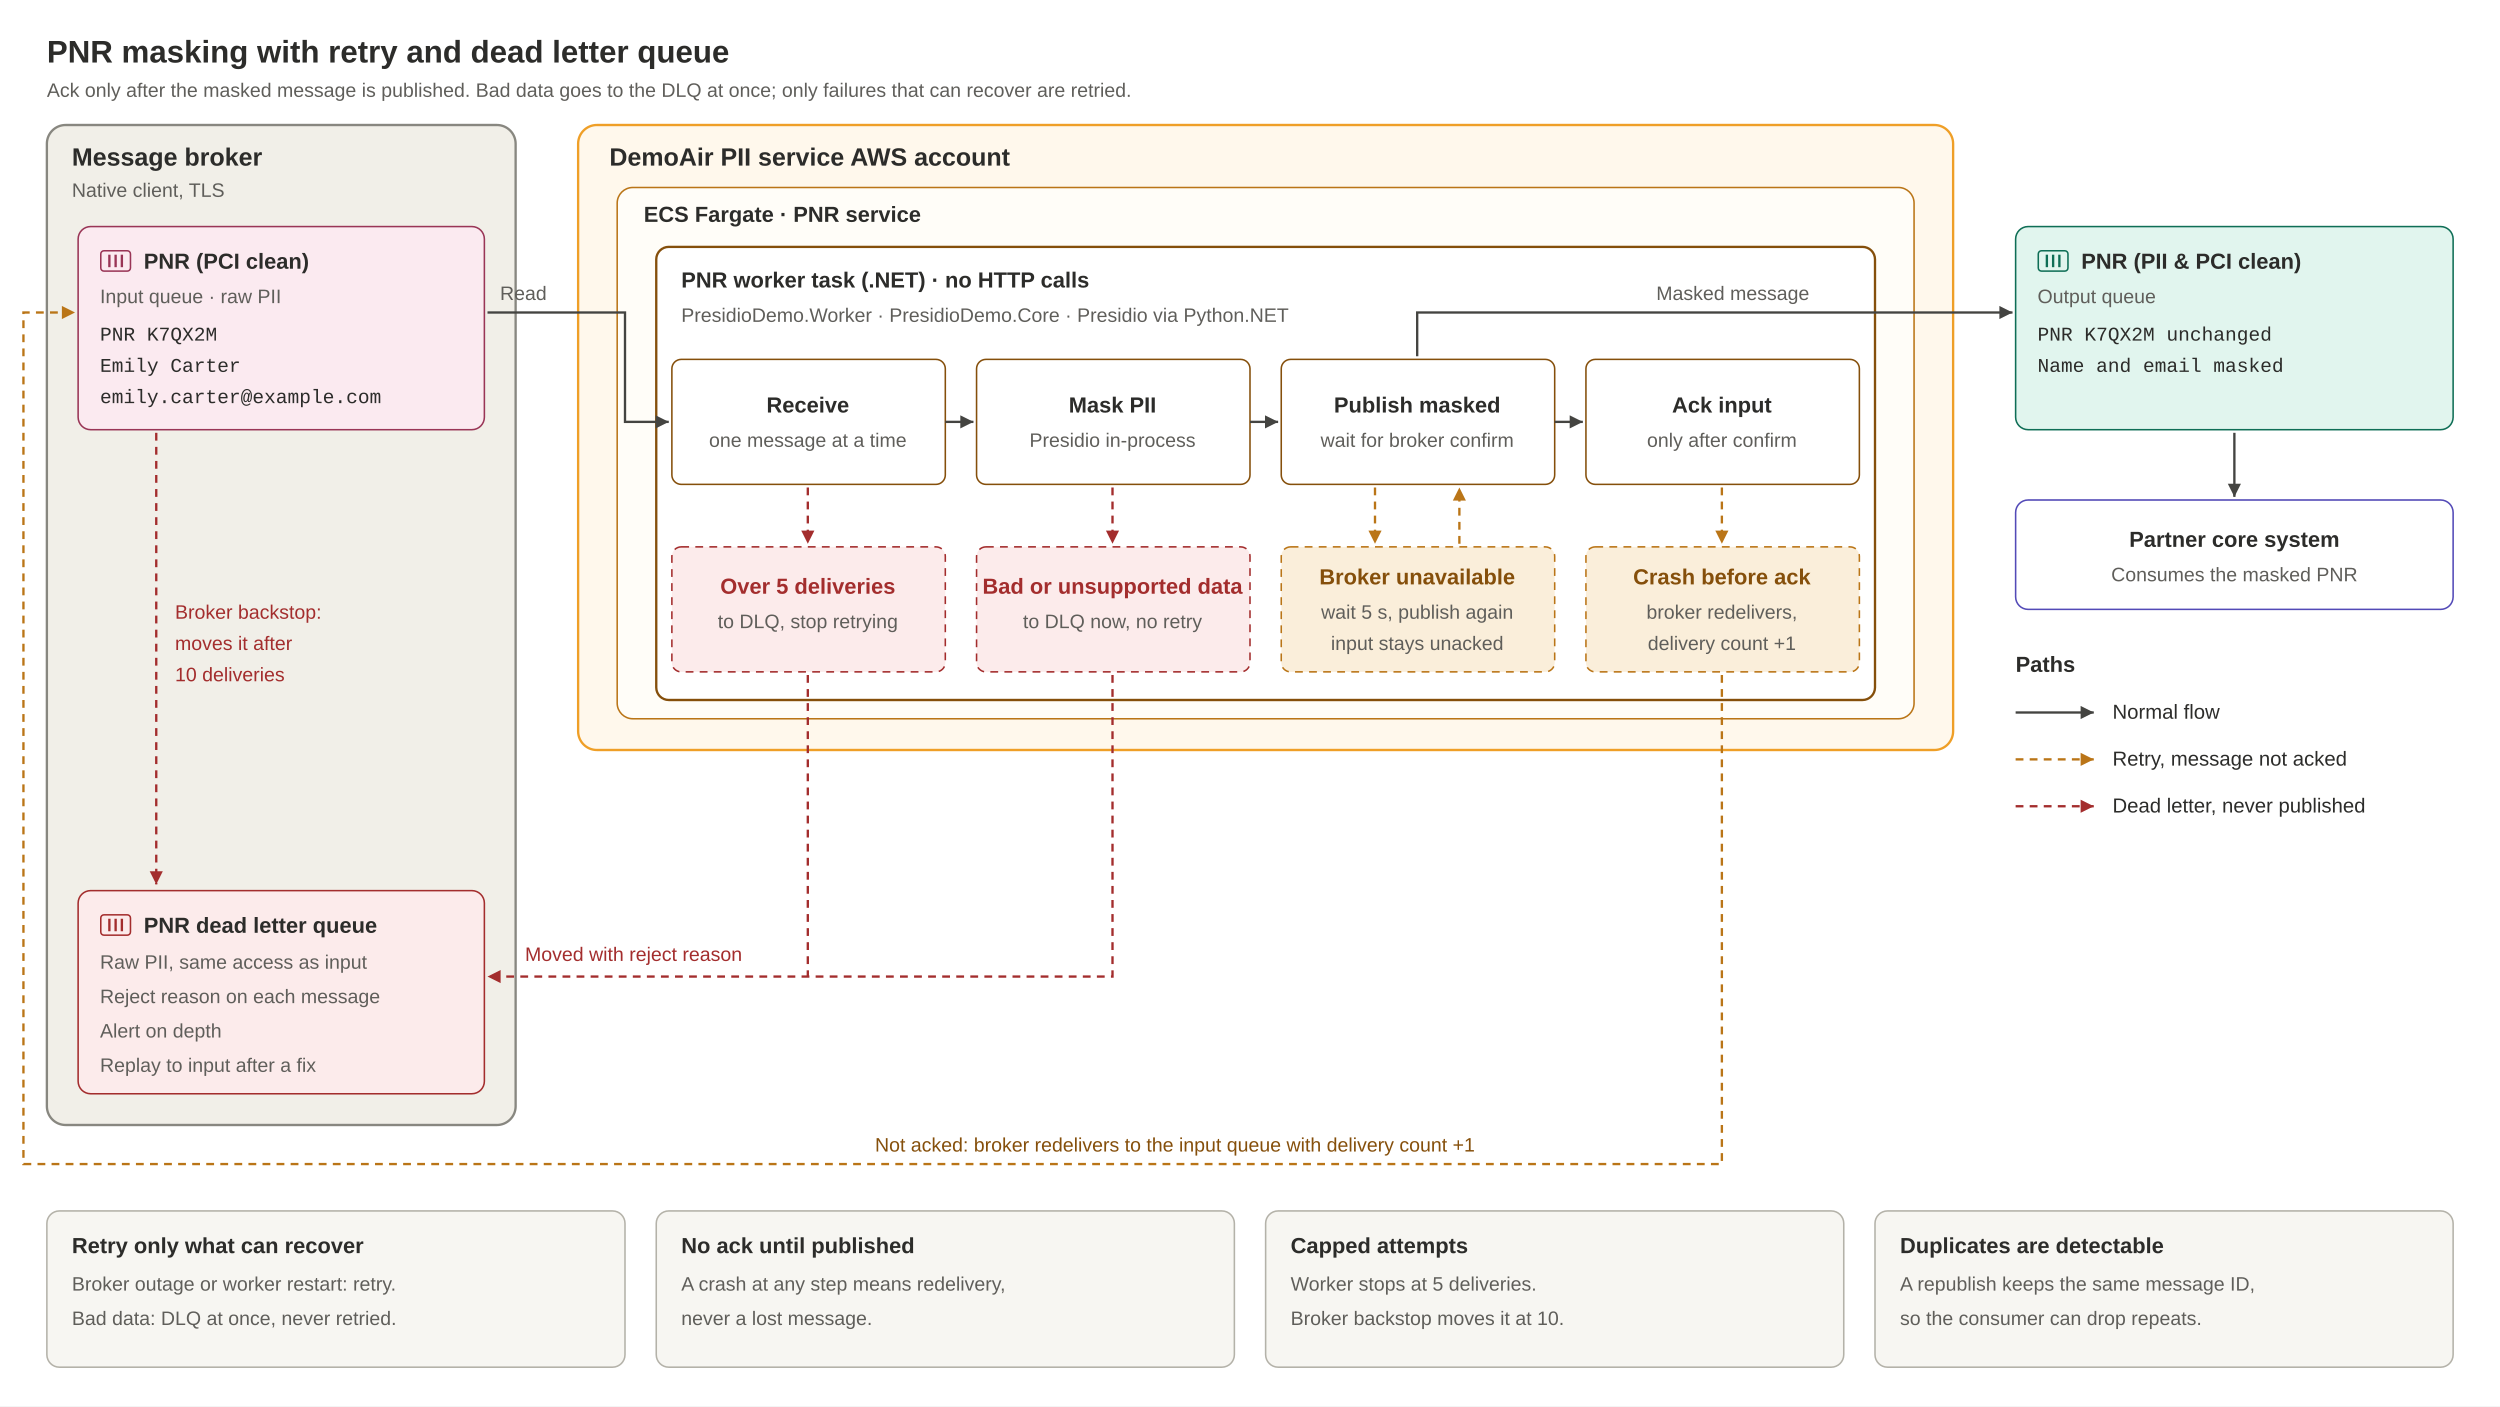
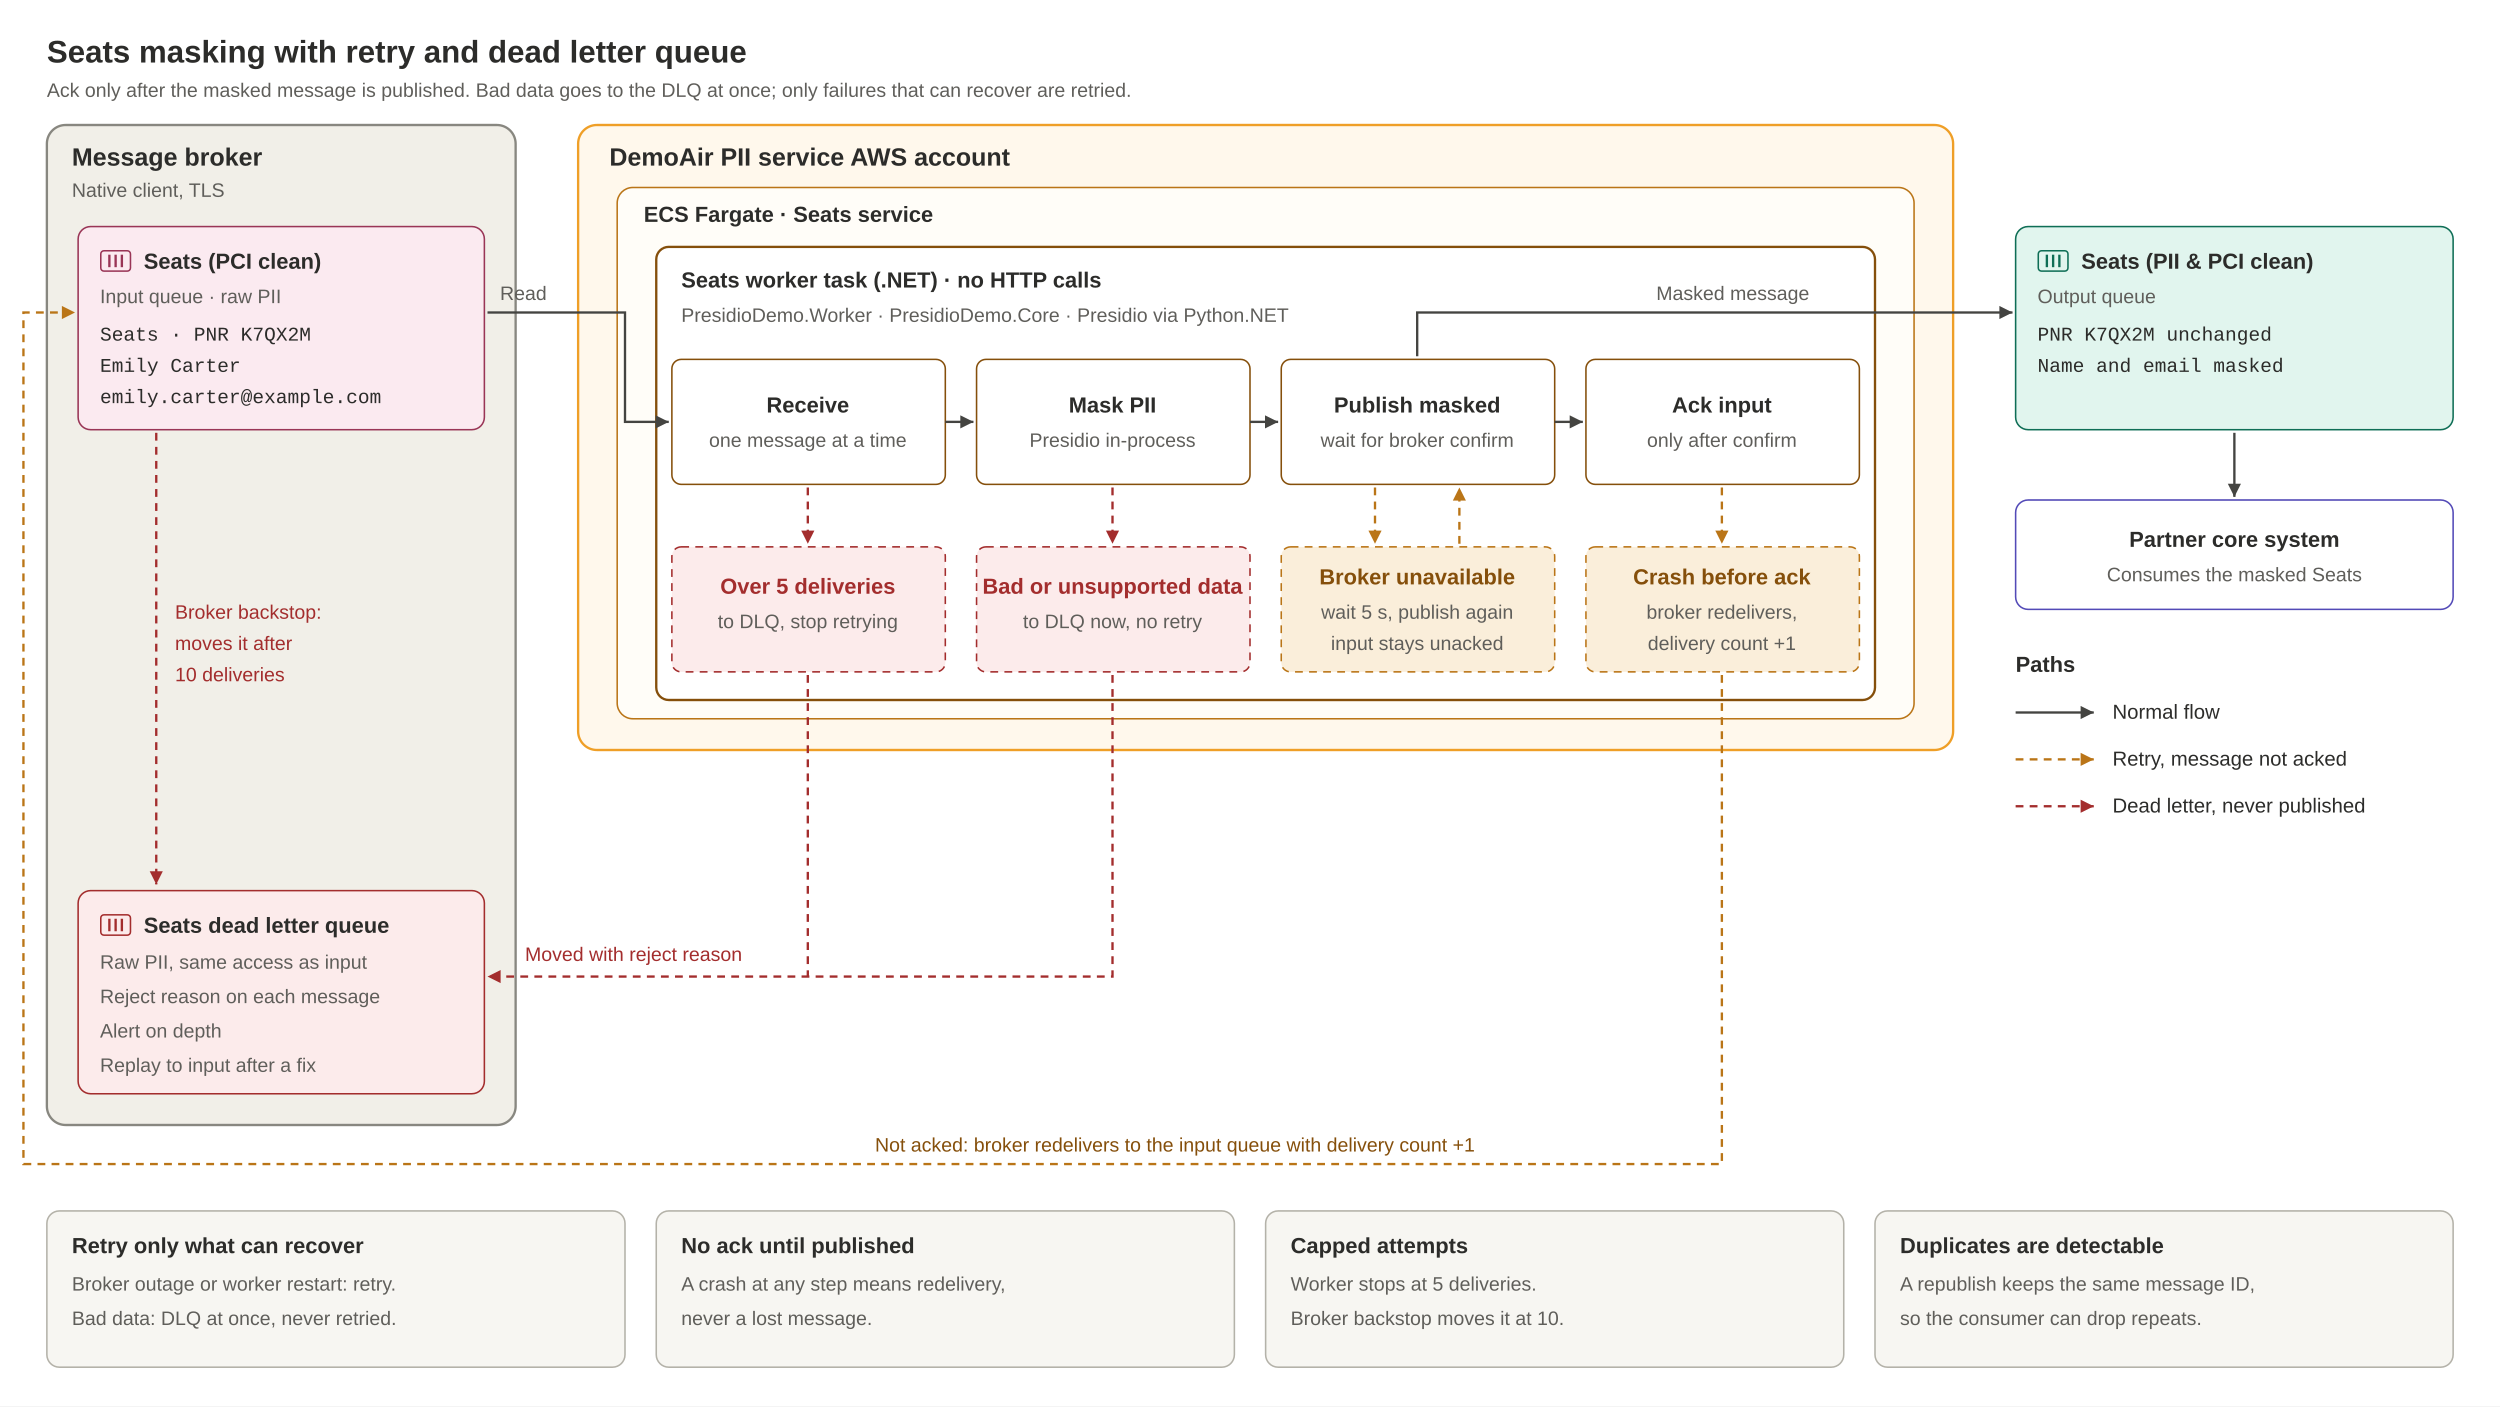
<svg xmlns="http://www.w3.org/2000/svg" viewBox="0 0 1600 900" role="img" aria-labelledby="title desc">
  <defs>
    <marker id="a" viewBox="0 0 10 10" refX="9" refY="5" markerWidth="7" markerHeight="7" orient="auto-start-reverse">
      <path d="M1 1L9 5L1 9z" fill="#444441" />
    </marker>
    <marker id="r" viewBox="0 0 10 10" refX="9" refY="5" markerWidth="7" markerHeight="7" orient="auto-start-reverse">
      <path d="M1 1L9 5L1 9z" fill="#A32D2D" />
    </marker>
    <marker id="y" viewBox="0 0 10 10" refX="9" refY="5" markerWidth="7" markerHeight="7" orient="auto-start-reverse">
      <path d="M1 1L9 5L1 9z" fill="#BA7517" />
    </marker>
    <symbol id="q" viewBox="0 0 20 14">
      <rect x="0.5" y="0.5" width="19" height="13" rx="2" fill="none" stroke="currentColor" />
      <path d="M6 3V11M10 3V11M14 3V11" stroke="currentColor" stroke-width="1.5" />
    </symbol>
    <style>
text{font-family:'Segoe UI',Arial,sans-serif;fill:#2C2C2A}
.h{font-size:16px;font-weight:600}
.t{font-size:14px;font-weight:600}
.s{font-size:13px}
.m{font-size:12.5px;fill:#5F5E5A}
.d{font-size:12.5px;font-family:Consolas,'Courier New',monospace;fill:#2C2C2A}
.ln{fill:none;stroke:#444441;stroke-width:1.5}
.dl{fill:none;stroke:#A32D2D;stroke-width:1.5;stroke-dasharray:5 4}
.rl{fill:none;stroke:#BA7517;stroke-width:1.5;stroke-dasharray:5 4}
.iq rect{fill:#FBEAF0;stroke:#993556}.iq{color:#993556}
.dq rect{fill:#FCEBEB;stroke:#A32D2D}.dq{color:#A32D2D}
.cq rect{fill:#E1F5EE;stroke:#0F6E56}.cq{color:#0F6E56}
.st rect{fill:#FFFFFF;stroke:#854F0B}
.fx rect{fill:#FCEBEB;stroke:#A32D2D;stroke-dasharray:5 4}
.rt rect{fill:#FAEEDA;stroke:#BA7517;stroke-dasharray:5 4}
.cd rect{fill:#F7F6F2;stroke:#B4B2A9}
</style>
  </defs>
  <rect width="1600" height="900" fill="#FFFFFF" />
-   <text class="h" x="30" y="40" style="font-size:20px">PNR masking with retry and dead letter queue</text>
+   <text class="h" x="30" y="40" style="font-size:20px">Seats masking with retry and dead letter queue</text>
  <text class="m" x="30" y="62">Ack only after the masked message is published. Bad data goes to the DLQ at once; only failures that can recover are retried.</text>
  <rect x="30" y="80" width="300" height="640" rx="12" fill="#F1EFE8" stroke="#888780" stroke-width="1.5" />
  <text class="h" x="46" y="106">Message broker</text>
  <text class="m" x="46" y="126">Native client, TLS</text>
  <g class="iq">
    <rect x="50" y="145" width="260" height="130" rx="8" />
    <use href="#q" x="64" y="160" width="20" height="14" />
-     <text class="t" x="92" y="172">PNR (PCI clean)</text>
+     <text class="t" x="92" y="172">Seats (PCI clean)</text>
    <text class="m" x="64" y="194">Input queue · raw PII</text>
-     <text class="d" x="64" y="218">PNR K7QX2M</text>
+     <text class="d" x="64" y="218">Seats · PNR K7QX2M</text>
    <text class="d" x="64" y="238">Emily Carter</text>
    <text class="d" x="64" y="258">emily.carter@example.com</text>
  </g>
  <g class="dq">
    <rect x="50" y="570" width="260" height="130" rx="8" />
    <use href="#q" x="64" y="585" width="20" height="14" />
-     <text class="t" x="92" y="597">PNR dead letter queue</text>
+     <text class="t" x="92" y="597">Seats dead letter queue</text>
    <text class="m" x="64" y="620">Raw PII, same access as input</text>
    <text class="m" x="64" y="642">Reject reason on each message</text>
    <text class="m" x="64" y="664">Alert on depth</text>
    <text class="m" x="64" y="686">Replay to input after a fix</text>
  </g>
  <path class="dl" d="M100 277V566" marker-end="url(#r)" />
  <text class="m" x="112" y="396" style="fill:#A32D2D">Broker backstop:</text>
  <text class="m" x="112" y="416" style="fill:#A32D2D">moves it after</text>
  <text class="m" x="112" y="436" style="fill:#A32D2D">10 deliveries</text>
  <rect x="370" y="80" width="880" height="400" rx="12" fill="#FFF8EC" stroke="#EF9F27" stroke-width="1.5" />
  <text class="h" x="390" y="106">DemoAir PII service AWS account</text>
  <rect x="395" y="120" width="830" height="340" rx="10" fill="#FFFDF8" stroke="#BA7517" />
-   <text class="t" x="412" y="142">ECS Fargate · PNR service</text>
+   <text class="t" x="412" y="142">ECS Fargate · Seats service</text>
  <rect x="420" y="158" width="780" height="290" rx="8" fill="#FFFFFF" stroke="#854F0B" stroke-width="1.5" />
-   <text class="t" x="436" y="184">PNR worker task (.NET) · no HTTP calls</text>
+   <text class="t" x="436" y="184">Seats worker task (.NET) · no HTTP calls</text>
  <text class="m" x="436" y="206">PresidioDemo.Worker · PresidioDemo.Core · Presidio via Python.NET</text>
  <g class="st">
    <rect x="430" y="230" width="175" height="80" rx="6" />
    <text class="t" x="517" y="264" text-anchor="middle">Receive</text>
    <text class="m" x="517" y="286" text-anchor="middle">one message at a time</text>
  </g>
  <g class="st">
    <rect x="625" y="230" width="175" height="80" rx="6" />
    <text class="t" x="712" y="264" text-anchor="middle">Mask PII</text>
    <text class="m" x="712" y="286" text-anchor="middle">Presidio in-process</text>
  </g>
  <g class="st">
    <rect x="820" y="230" width="175" height="80" rx="6" />
    <text class="t" x="907" y="264" text-anchor="middle">Publish masked</text>
    <text class="m" x="907" y="286" text-anchor="middle">wait for broker confirm</text>
  </g>
  <g class="st">
    <rect x="1015" y="230" width="175" height="80" rx="6" />
    <text class="t" x="1102" y="264" text-anchor="middle">Ack input</text>
    <text class="m" x="1102" y="286" text-anchor="middle">only after confirm</text>
  </g>
  <path class="ln" d="M605 270H623" marker-end="url(#a)" />
  <path class="ln" d="M800 270H818" marker-end="url(#a)" />
  <path class="ln" d="M995 270H1013" marker-end="url(#a)" />
  <g class="fx">
    <rect x="430" y="350" width="175" height="80" rx="6" />
    <text class="t" x="517" y="380" text-anchor="middle" style="fill:#A32D2D">Over 5 deliveries</text>
    <text class="m" x="517" y="402" text-anchor="middle">to DLQ, stop retrying</text>
  </g>
  <g class="fx">
    <rect x="625" y="350" width="175" height="80" rx="6" />
    <text class="t" x="712" y="380" text-anchor="middle" style="fill:#A32D2D">Bad or unsupported data</text>
    <text class="m" x="712" y="402" text-anchor="middle">to DLQ now, no retry</text>
  </g>
  <g class="rt">
    <rect x="820" y="350" width="175" height="80" rx="6" />
    <text class="t" x="907" y="374" text-anchor="middle" style="fill:#854F0B">Broker unavailable</text>
    <text class="m" x="907" y="396" text-anchor="middle">wait 5 s, publish again</text>
    <text class="m" x="907" y="416" text-anchor="middle">input stays unacked</text>
  </g>
  <g class="rt">
    <rect x="1015" y="350" width="175" height="80" rx="6" />
    <text class="t" x="1102" y="374" text-anchor="middle" style="fill:#854F0B">Crash before ack</text>
    <text class="m" x="1102" y="396" text-anchor="middle">broker redelivers,</text>
    <text class="m" x="1102" y="416" text-anchor="middle">delivery count +1</text>
  </g>
  <path class="dl" d="M517 312V348" marker-end="url(#r)" />
  <path class="dl" d="M712 312V348" marker-end="url(#r)" />
  <path class="rl" d="M880 312V348" marker-end="url(#y)" />
  <path class="rl" d="M934 348V312" marker-end="url(#y)" />
  <path class="rl" d="M1102 312V348" marker-end="url(#y)" />
  <path class="ln" d="M312 200H400V270H428" marker-end="url(#a)" />
  <text class="m" x="320" y="192">Read</text>
  <path class="ln" d="M907 228V200H1288" marker-end="url(#a)" />
  <text class="m" x="1060" y="192">Masked message</text>
  <path class="dl" d="M517 432V625" />
  <path class="dl" d="M712 432V625H312" marker-end="url(#r)" />
  <text class="m" x="336" y="615" style="fill:#A32D2D">Moved with reject reason</text>
  <path class="rl" d="M1102 432V745H15V200H48" marker-end="url(#y)" />
  <text class="m" x="560" y="737" style="fill:#854F0B">Not acked: broker redelivers to the input queue with delivery count +1</text>
  <g class="cq">
    <rect x="1290" y="145" width="280" height="130" rx="8" />
    <use href="#q" x="1304" y="160" width="20" height="14" />
-     <text class="t" x="1332" y="172">PNR (PII &amp; PCI clean)</text>
+     <text class="t" x="1332" y="172">Seats (PII &amp; PCI clean)</text>
    <text class="m" x="1304" y="194">Output queue</text>
    <text class="d" x="1304" y="218">PNR K7QX2M unchanged</text>
    <text class="d" x="1304" y="238">Name and email masked</text>
  </g>
  <g class="st">
    <rect x="1290" y="320" width="280" height="70" rx="8" style="stroke:#534AB7" />
    <text class="t" x="1430" y="350" text-anchor="middle">Partner core system</text>
-     <text class="m" x="1430" y="372" text-anchor="middle">Consumes the masked PNR</text>
+     <text class="m" x="1430" y="372" text-anchor="middle">Consumes the masked Seats</text>
  </g>
  <path class="ln" d="M1430 277V318" marker-end="url(#a)" />
  <text class="t" x="1290" y="430">Paths</text>
  <path class="ln" d="M1290 456H1340" marker-end="url(#a)" />
  <text class="s" x="1352" y="460">Normal flow</text>
  <path class="rl" d="M1290 486H1340" marker-end="url(#y)" />
  <text class="s" x="1352" y="490">Retry, message not acked</text>
  <path class="dl" d="M1290 516H1340" marker-end="url(#r)" />
  <text class="s" x="1352" y="520">Dead letter, never published</text>
  <g class="cd">
    <rect x="30" y="775" width="370" height="100" rx="8" />
    <text class="t" x="46" y="802">Retry only what can recover</text>
    <text class="m" x="46" y="826">Broker outage or worker restart: retry.</text>
    <text class="m" x="46" y="848">Bad data: DLQ at once, never retried.</text>
  </g>
  <g class="cd">
    <rect x="420" y="775" width="370" height="100" rx="8" />
    <text class="t" x="436" y="802">No ack until published</text>
    <text class="m" x="436" y="826">A crash at any step means redelivery,</text>
    <text class="m" x="436" y="848">never a lost message.</text>
  </g>
  <g class="cd">
    <rect x="810" y="775" width="370" height="100" rx="8" />
    <text class="t" x="826" y="802">Capped attempts</text>
    <text class="m" x="826" y="826">Worker stops at 5 deliveries.</text>
    <text class="m" x="826" y="848">Broker backstop moves it at 10.</text>
  </g>
  <g class="cd">
    <rect x="1200" y="775" width="370" height="100" rx="8" />
    <text class="t" x="1216" y="802">Duplicates are detectable</text>
    <text class="m" x="1216" y="826">A republish keeps the same message ID,</text>
    <text class="m" x="1216" y="848">so the consumer can drop repeats.</text>
  </g>
</svg>
